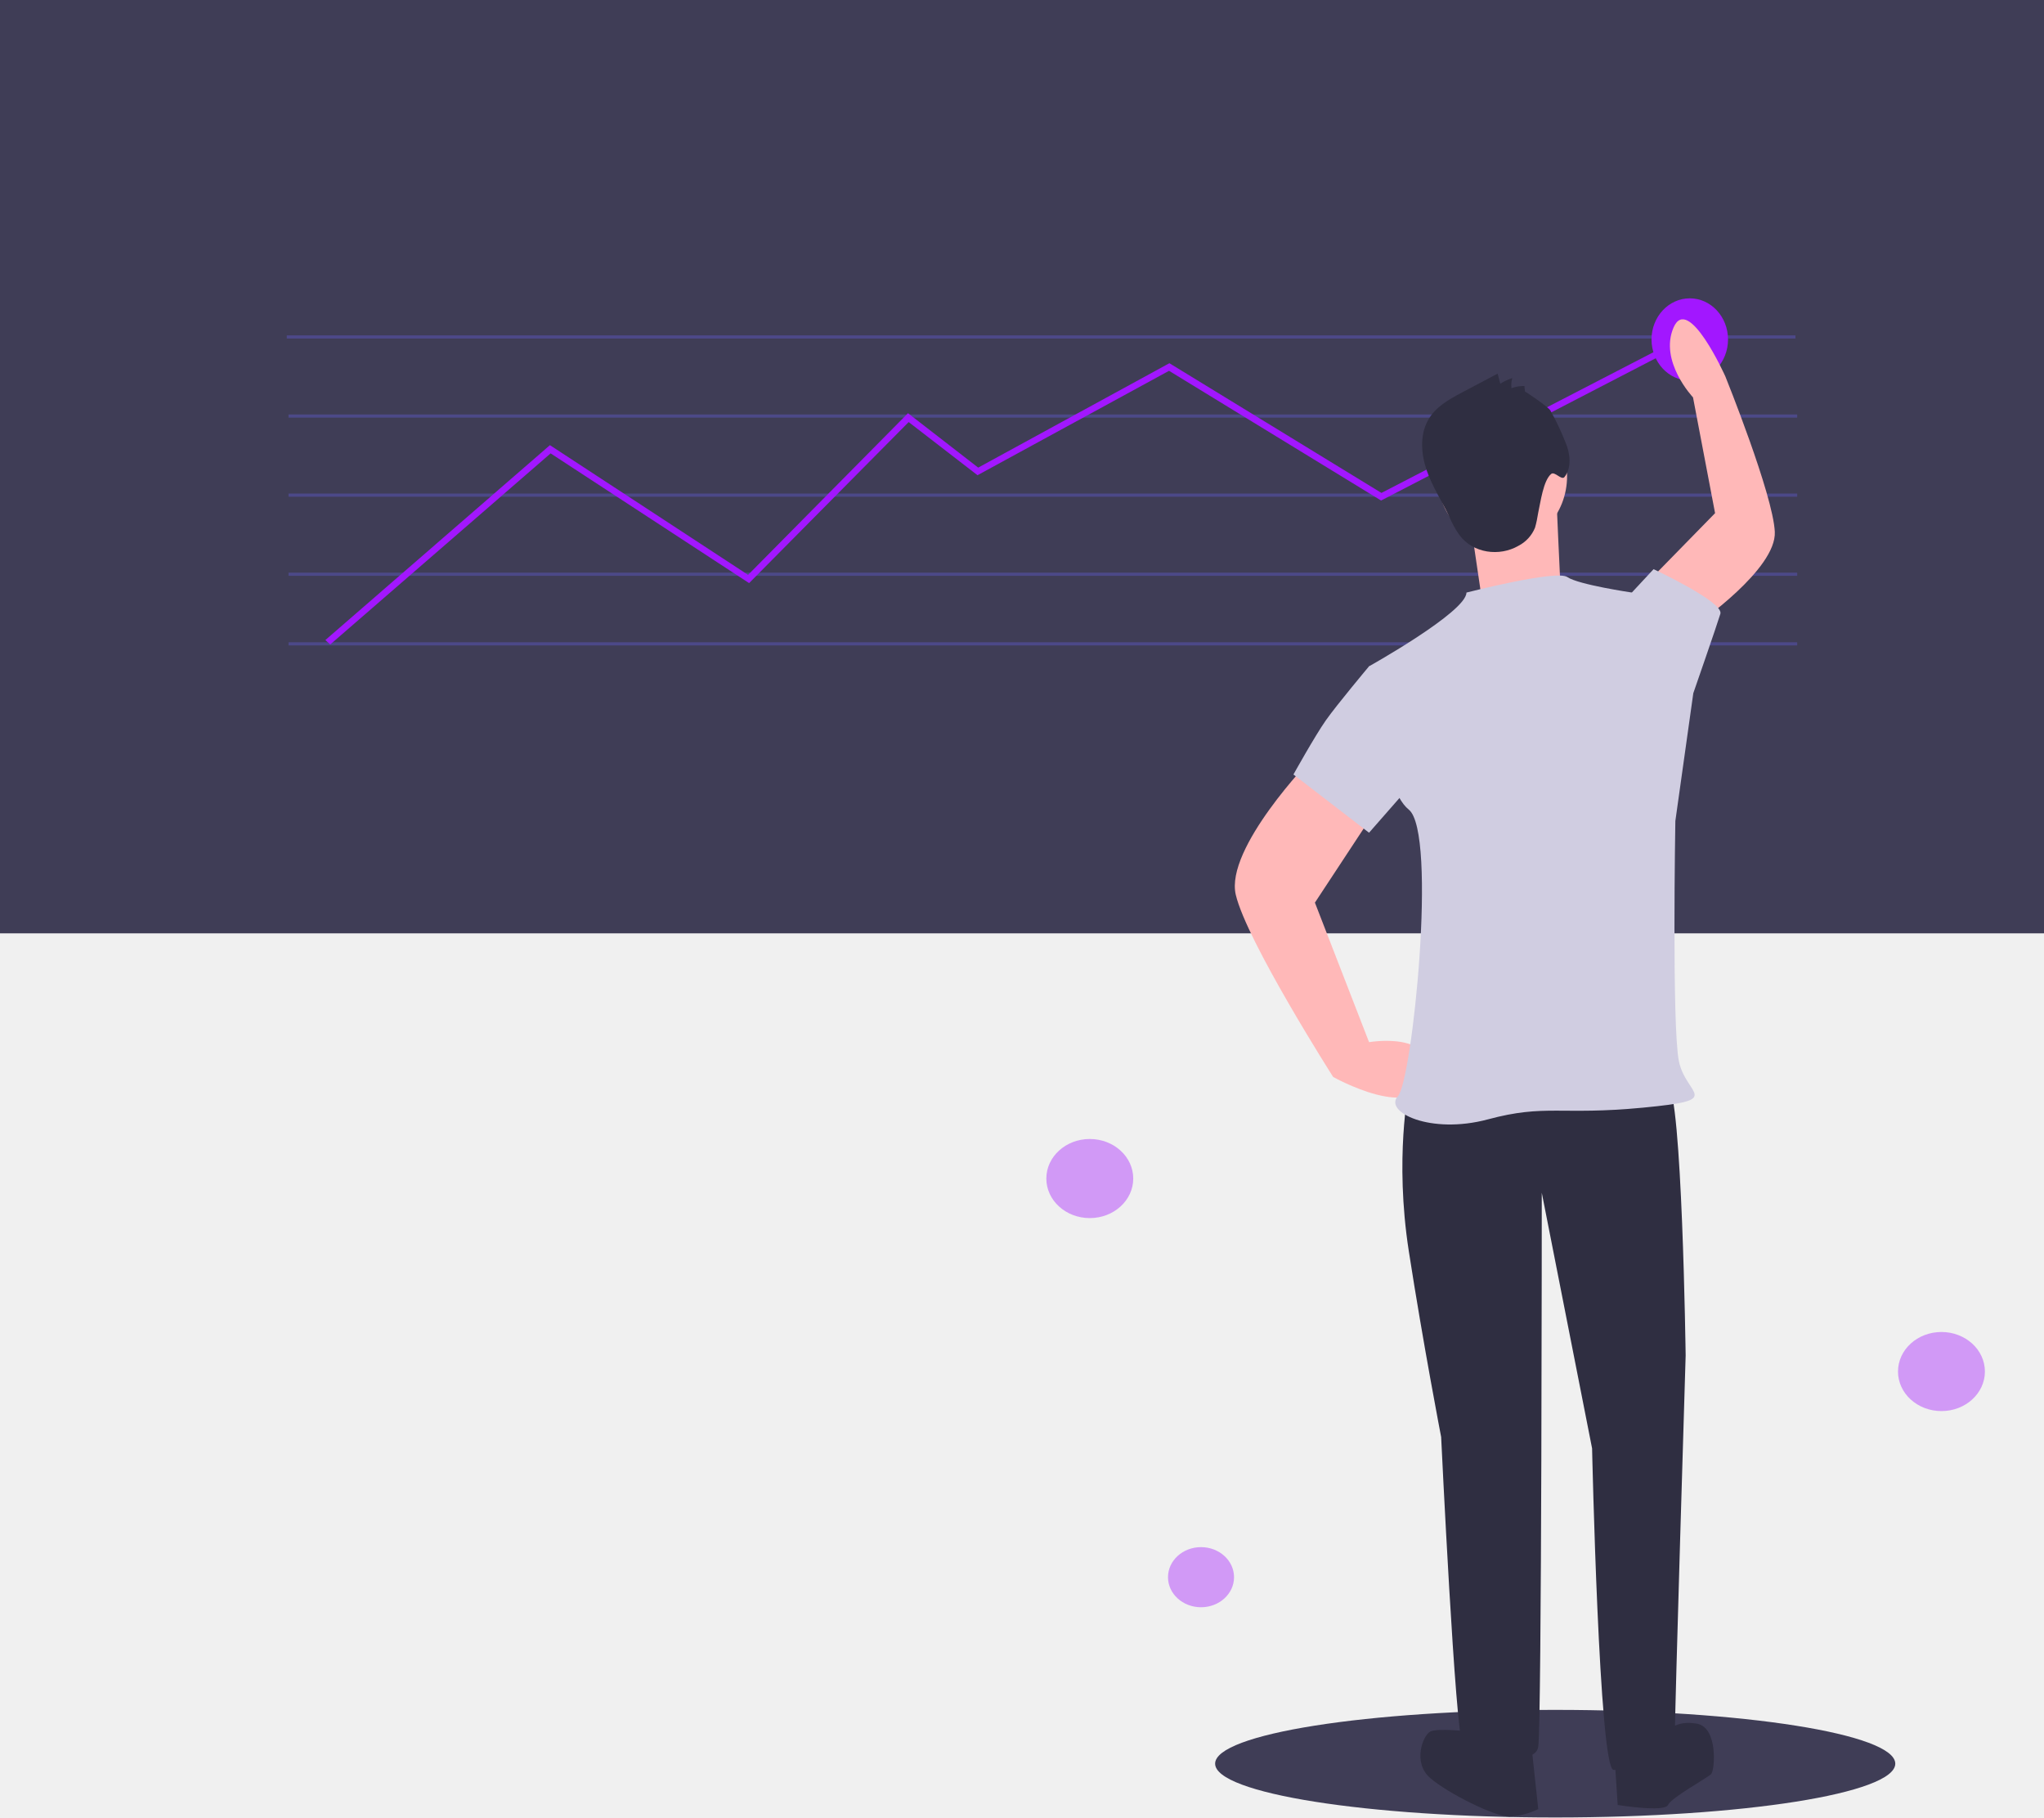
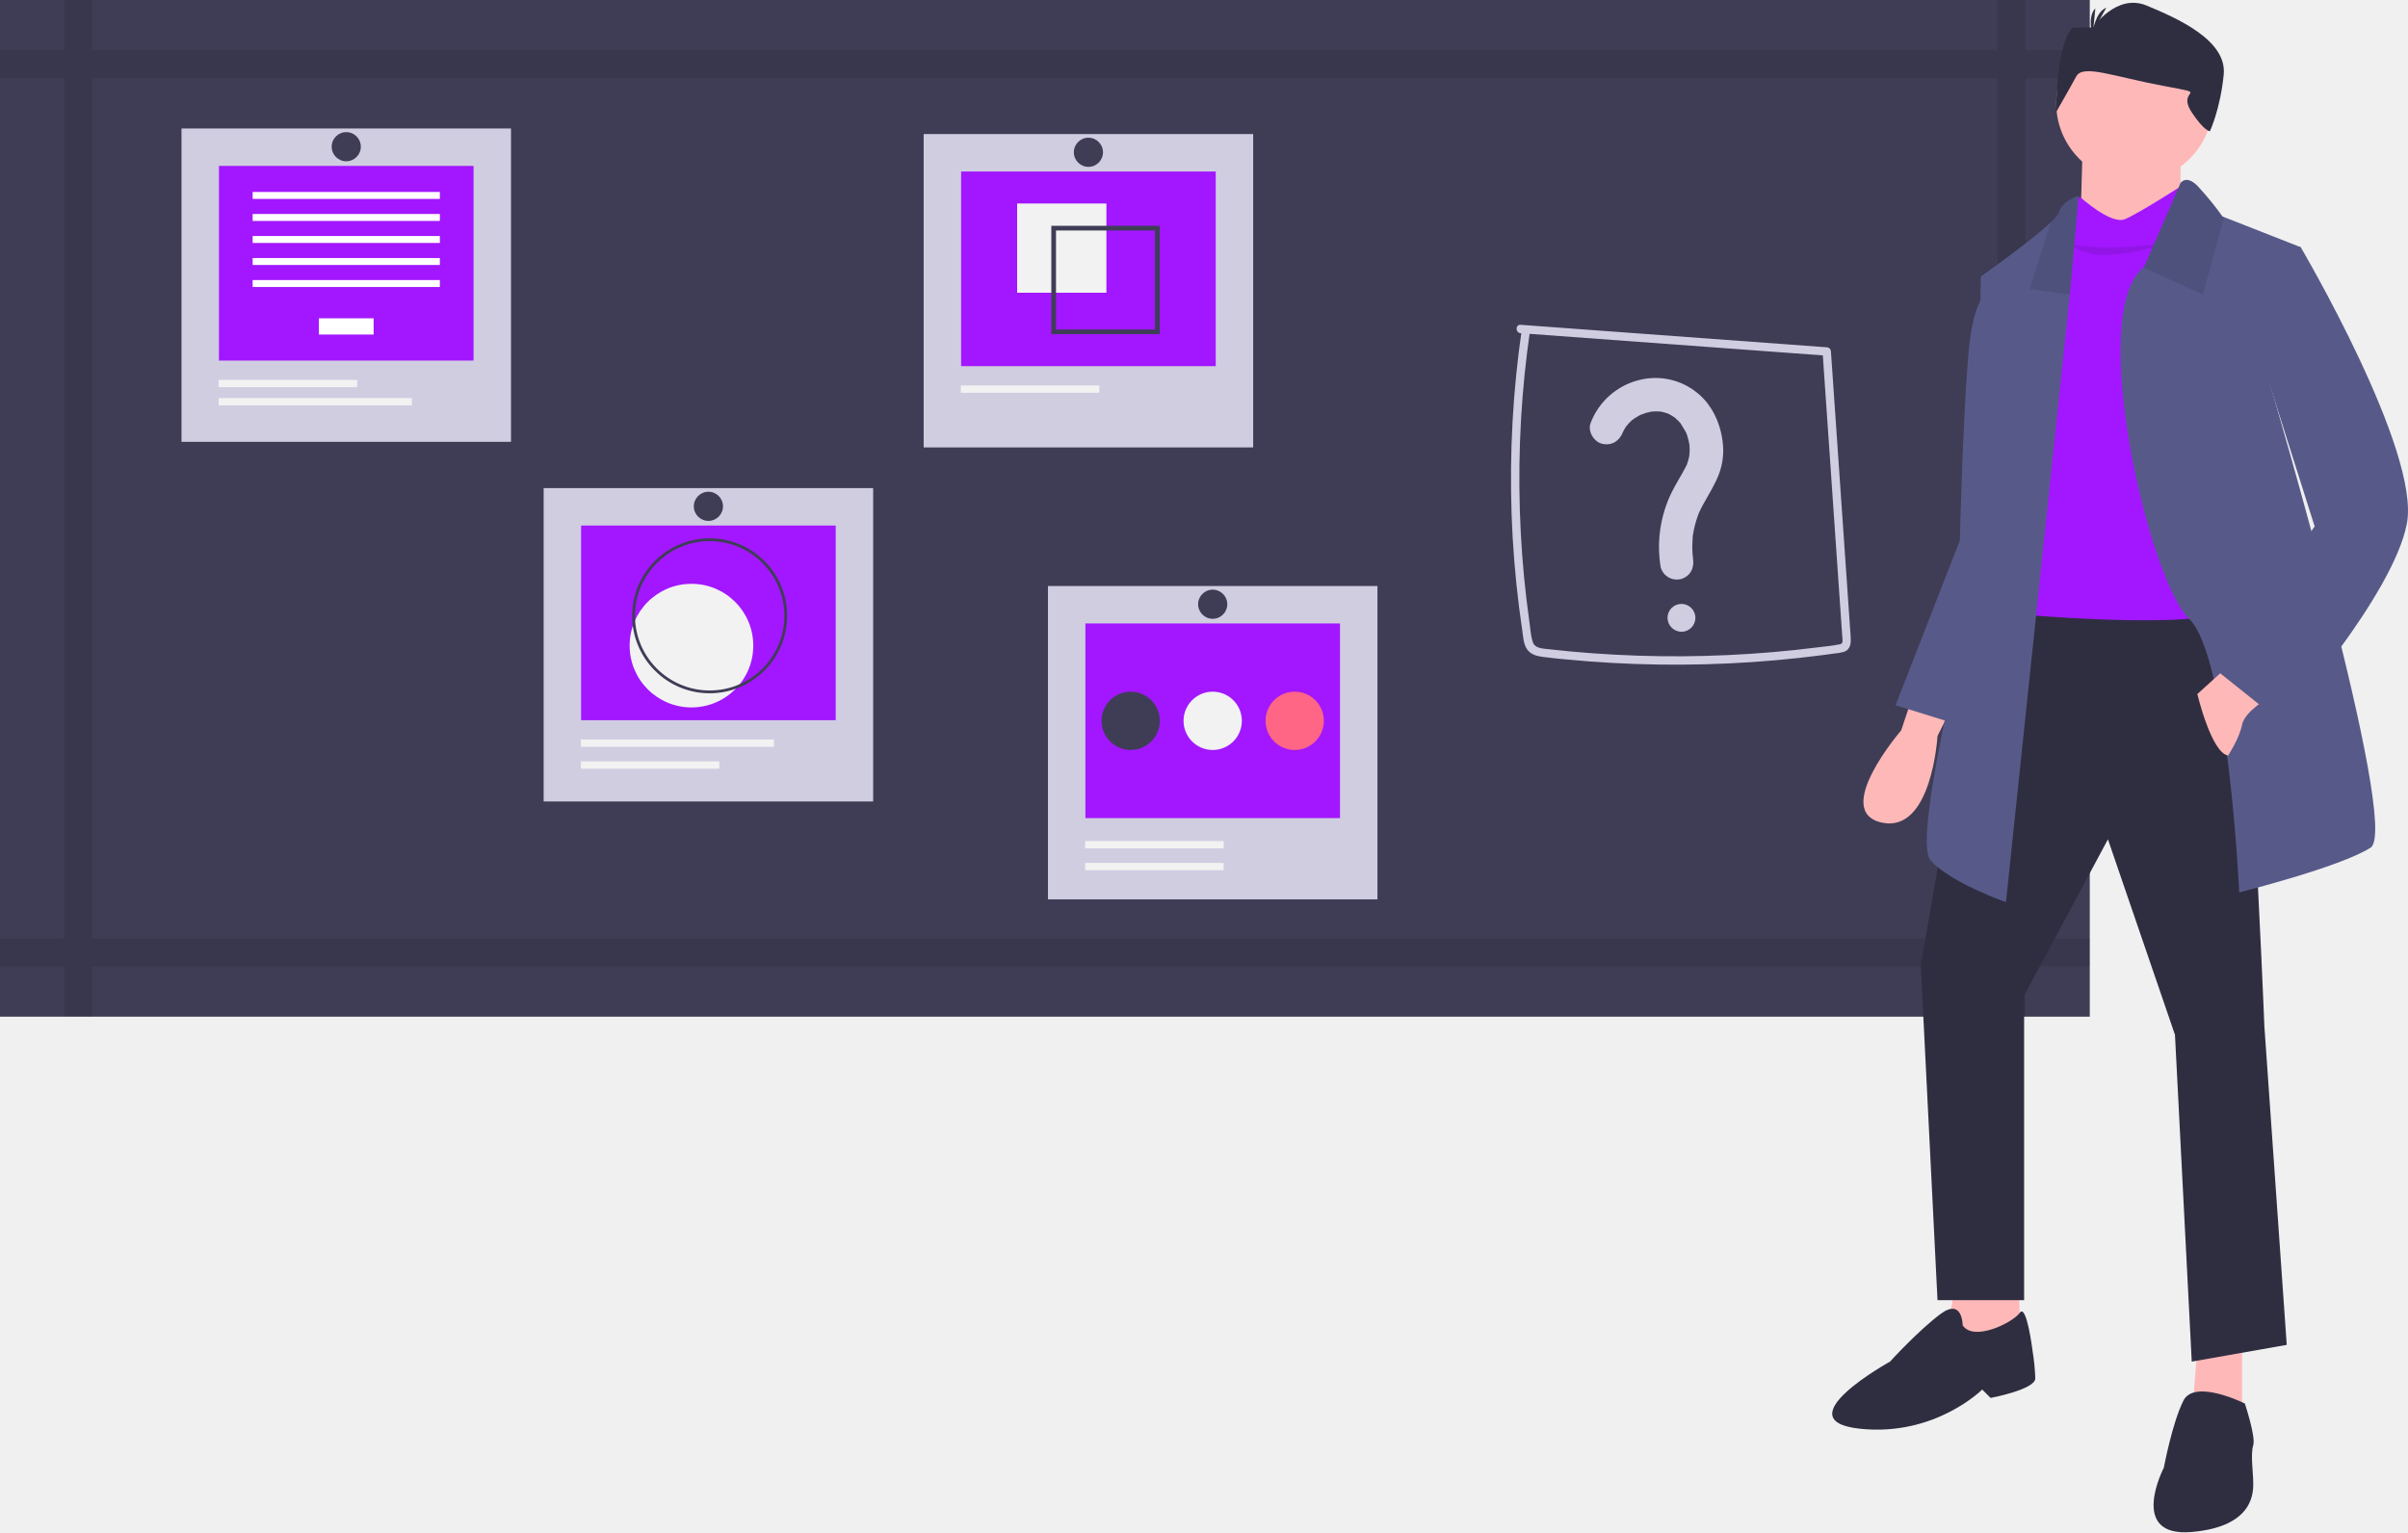
- <svg xmlns="http://www.w3.org/2000/svg" version="1.1" id="bca70d0a-57dd-451b-a82c-bb6927f27458" x="0px" y="0px" viewBox="0 0 557.632 495.698" xml:space="preserve" width="557.632" height="495.698">
-   <defs id="defs63" />
-   <style type="text/css" id="style2">
- 	.st0{fill:#F2F2F2;}
- 	.st1{fill:#3F3D56;}
- 	.st2{opacity:0.3;fill:#6C63FF;enable-background:new    ;}
- 	.st3{fill:#A217FF;}
- 	.st4{opacity:0.4;fill:#A217FF;enable-background:new    ;}
- 	.st5{fill:#2F2E41;}
- 	.st6{fill:#FFB8B8;}
- 	.st7{fill:#D0CDE1;}
- </style>
-   <rect x="0" y="0" class="st1" width="557.632" height="254.562" id="rect8" style="fill:#3f3d56;stroke-width:0.905" />
-   <rect x="78.239" y="91.47" class="st2" width="411.586" height="0.863" id="rect10" style="opacity:0.3;fill:#6c63ff;stroke-width:0.905;enable-background:new" />
-   <rect x="78.713" y="113.043" class="st2" width="411.586" height="0.863" id="rect12" style="opacity:0.3;fill:#6c63ff;stroke-width:0.905;enable-background:new" />
-   <rect x="78.713" y="156.189" class="st2" width="411.586" height="0.863" id="rect14" style="opacity:0.3;fill:#6c63ff;stroke-width:0.905;enable-background:new" />
-   <rect x="78.713" y="175.174" class="st2" width="411.586" height="0.863" id="rect16" style="opacity:0.3;fill:#6c63ff;stroke-width:0.905;enable-background:new" />
-   <rect x="78.713" y="134.616" class="st2" width="411.586" height="0.863" id="rect18" style="opacity:0.3;fill:#6c63ff;stroke-width:0.905;enable-background:new" />
-   <ellipse class="st1" cx="424.281" cy="481.028" rx="92.777" ry="14.67" id="ellipse20" style="fill:#3f3d56;stroke-width:0.656" />
-   <polygon class="st3" points="452.1,181.8 513.1,222.8 608.8,168.4 609.8,170.1 513,225.2 452,184.2 396.9,217.2 377.1,200.4 331.2,251.3 274.1,210.3 210.7,270.7 209.3,269.3 273.9,207.7 330.9,248.7 376.9,197.6 397.1,214.8 " id="polygon22" transform="matrix(0.9483543,0,0,0.8629237,-109.7246,-57.81589)" style="fill:#a217ff" />
-   <ellipse class="st4" cx="529.656" cy="374.077" id="circle28" rx="11.854" ry="10.787" style="opacity:0.4;fill:#a217ff;stroke-width:0.905;enable-background:new" />
-   <ellipse class="st4" cx="327.656" cy="430.168" id="circle30" rx="9.009" ry="8.198" style="opacity:0.4;fill:#a217ff;stroke-width:0.905;enable-background:new" />
-   <ellipse class="st4" cx="297.309" cy="321.439" id="circle32" rx="11.854" ry="10.787" style="opacity:0.4;fill:#a217ff;stroke-width:0.905;enable-background:new" />
-   <ellipse class="st3" cx="460.994" cy="92.587" id="circle34" rx="10.435" ry="11.218" style="fill:#a217ff;stroke-width:0.832" />
-   <path class="st5" d="m 393.165,295.805 -8.83,1.036 c 0,0 -3.933,18.984 0,44.354 3.933,25.37 8.83,50.74 8.83,50.74 0,0 3.933,82.409 5.86,83.445 1.927,1.036 19.666,7.421 20.63,1.036 0.963,-6.386 0.963,-151.098 0.963,-151.098 l 13.726,69.724 c 0,0 1.927,87.673 5.86,87.673 3.933,0 16.696,-1.036 16.696,-8.457 0,-7.421 2.97,-104.586 2.97,-104.586 0,0 -0.963,-71.882 -4.897,-73.953 -3.933,-2.071 -61.809,0.086 -61.809,0.086 z" id="path36" style="fill:#2f2e41;stroke-width:0.832" />
-   <path class="st5" d="m 401.032,472.273 c 0,0 -8.83,-1.036 -10.837,0 -2.007,1.036 -4.897,8.457 0,12.685 4.897,4.228 17.66,10.528 21.593,10.528 2.729,-0.173 5.378,-0.863 7.867,-2.071 L 417.728,475.466 Z" id="path38" style="fill:#2f2e41;stroke-width:0.832" />
-   <path class="st5" d="m 440.365,477.537 0.963,14.756 c 0,0 12.763,2.071 13.726,0 0.963,-2.071 10.837,-7.421 11.8,-8.457 0.963,-1.036 1.927,-12.685 -3.933,-13.72 -5.86,-1.036 -7.867,2.071 -7.867,2.071 z" id="path40" style="fill:#2f2e41;stroke-width:0.832" />
-   <path class="st6" d="m 357.765,207.01 c 0,0 -23.6,24.334 -20.63,37.019 2.97,12.685 26.57,49.704 26.57,49.704 0,0 22.637,12.685 25.526,0 2.89,-12.685 -15.733,-9.492 -15.733,-9.492 l -14.77,-38.055 16.696,-25.37 z" id="path42" style="fill:#ffb8b8;stroke-width:0.832" />
-   <path class="st6" d="m 463.162,170.077 c 0,0 21.513,-14.842 21.031,-25.025 -0.482,-10.183 -13.486,-42.37 -13.486,-42.37 0,0 -10.114,-22.609 -14.128,-13.375 -4.014,9.233 5.298,19.071 5.298,19.071 l 6.02,31.583 -16.375,16.741 z" id="path44" style="fill:#ffb8b8;stroke-width:0.832" />
-   <ellipse class="st6" cx="409.861" cy="129.865" id="circle46" rx="17.66" ry="18.984" style="fill:#ffb8b8;stroke-width:0.832" />
-   <path class="st6" d="m 401.032,141.515 2.97,20.106 21.593,-4.228 c 0,0 -0.963,-20.106 -0.963,-22.177 0,-2.071 -23.6,6.299 -23.6,6.299 z" id="path48" style="fill:#ffb8b8;stroke-width:0.832" />
-   <path class="st7" d="m 400.068,161.621 c 0,0 24.563,-6.299 27.533,-4.228 2.97,2.071 17.66,4.228 17.66,4.228 l 16.696,27.441 -4.897,34.862 c 0,0 -0.963,56.004 0.963,65.496 1.927,9.492 12.763,10.528 -9.793,12.685 -22.556,2.157 -26.57,-1.036 -42.303,3.193 -15.733,4.228 -28.496,-2.071 -24.563,-6.299 3.933,-4.228 10.837,-71.882 2.97,-78.181 -7.867,-6.299 -10.837,-39.09 -10.837,-39.09 0,0 26.57,-14.842 26.57,-20.106 z" id="path50" style="fill:#d0cde1;stroke-width:0.832" />
-   <path class="st7" d="m 442.291,164.727 2.97,-3.193 5.86,-6.299 c 0,0 19.185,8.974 18.222,12.167 -0.963,3.193 -7.385,21.659 -7.385,21.659 l -8.83,3.193 z" id="path52" style="fill:#d0cde1;stroke-width:0.832" />
-   <path class="st7" d="m 385.298,183.798 -11.8,-2.071 c 0,0 -8.83,10.528 -11.8,14.756 -2.97,4.228 -8.83,14.756 -8.83,14.756 l 20.63,15.878 15.733,-17.949 z" id="path54" style="fill:#d0cde1;stroke-width:0.832" />
-   <path class="st5" d="m 416.042,106.825 -0.161,-1.553 c -1.204,0 -2.408,0.173 -3.532,0.604 -0.08,-0.949 -0.08,-1.812 0.241,-2.761 -1.124,0.345 -2.248,0.863 -3.291,1.553 l -0.722,-2.761 -9.793,5.178 c -3.532,1.898 -7.224,3.883 -9.231,7.594 -2.248,4.056 -1.846,9.233 -0.321,13.634 1.525,4.401 4.094,8.284 6.101,12.512 0.803,1.812 1.686,3.538 2.809,5.091 3.692,5.005 10.917,5.954 16.135,2.934 2.007,-1.036 3.612,-2.761 4.495,-4.919 0.401,-1.381 0.642,-2.675 0.883,-4.142 0.642,-2.848 1.365,-8.716 3.532,-10.528 0.963,-0.777 2.809,1.812 3.612,0.863 2.007,-2.502 1.605,-6.386 0.321,-9.406 -1.204,-3.02 -2.569,-5.954 -4.174,-8.802 -0.722,-1.036 -6.903,-5.264 -6.903,-5.091 z" id="path56" style="fill:#2f2e41;stroke-width:0.832" />
+ <svg xmlns="http://www.w3.org/2000/svg" id="fd86286a-adcb-4d81-b7ed-f4cd333bf213" data-name="Layer 1" width="1036.899" height="660" viewBox="0 0 1036.899 660" version="1.1">
+   <defs id="defs127" />
+   <rect width="899.868" height="437.904" fill="#3f3d56" id="rect6" />
+   <path d="M981.419,153.685V141.655H953.749V120H941.718v21.655H121.251V120H109.22v21.655H81.551v12.03h27.67V524.219H81.551V536.249h27.67v21.655h12.03V536.249H941.718v21.655h12.03V536.249h27.67V524.219H953.749V153.685Zm-39.7,370.534H121.251V153.685H941.718Z" transform="translate(-81.55069 -120)" opacity="0.1" id="path8" />
+   <rect x="397.739" y="57.746" width="141.887" height="134.967" fill="#d0cde1" id="rect10" />
+   <rect x="413.862" y="73.869" width="109.64" height="83.842" fill="#6c63ff" id="rect12" style="fill:#a217ff" />
+   <rect x="437.989" y="87.648" width="38.437" height="38.437" fill="#f2f2f2" id="rect14" />
+   <path d="M534.253,217.259v46.674H580.927V217.259Zm44.649,44.649H536.278V219.284H578.903Z" transform="translate(-81.55069 -120)" fill="#3f3d56" id="path16" />
+   <rect x="413.754" y="166.033" width="59.637" height="3.139" fill="#f2f2f2" id="rect18" />
+   <circle cx="468.682" cy="65.592" r="6.278" fill="#3f3d56" id="circle20" />
+   <rect x="451.252" y="252.409" width="141.887" height="134.967" fill="#d0cde1" id="rect22" />
+   <rect x="467.375" y="268.532" width="109.64" height="83.842" fill="#6c63ff" id="rect24" style="fill:#a217ff" />
+   <rect x="467.266" y="362.266" width="59.637" height="3.139" fill="#f2f2f2" id="rect26" />
+   <rect x="467.266" y="371.682" width="59.637" height="3.139" fill="#f2f2f2" id="rect28" />
+   <circle cx="486.884" cy="310.476" r="12.555" fill="#3f3d56" id="circle30" />
+   <circle cx="522.195" cy="310.476" r="12.555" fill="#f2f2f2" id="circle32" />
+   <circle cx="557.506" cy="310.476" r="12.555" fill="#ff6584" id="circle34" />
+   <circle cx="522.195" cy="260.256" r="6.278" fill="#3f3d56" id="circle36" />
+   <rect x="234.102" y="210.238" width="141.887" height="134.967" fill="#d0cde1" id="rect38" />
+   <rect x="250.225" y="226.362" width="109.64" height="83.842" fill="#6c63ff" id="rect40" style="fill:#a217ff" />
+   <circle cx="297.745" cy="278.082" r="26.619" fill="#f2f2f2" id="circle42" />
+   <path d="M387.141,418.614a33.374,33.374,0,1,1,33.374-33.374A33.412,33.412,0,0,1,387.141,418.614Zm0-65.534a32.16,32.16,0,1,0,32.16,32.16A32.197,32.197,0,0,0,387.141,353.079Z" transform="translate(-81.55069 -120)" fill="#3f3d56" id="path44" />
+   <rect x="250.117" y="327.943" width="59.637" height="3.139" fill="#f2f2f2" id="rect46" />
+   <rect x="250.117" y="318.526" width="83.178" height="3.139" fill="#f2f2f2" id="rect48" />
+   <circle cx="305.045" cy="218.085" r="6.278" fill="#3f3d56" id="circle50" />
+   <rect x="78.153" y="55.339" width="141.887" height="134.967" fill="#d0cde1" id="rect52" />
+   <rect x="94.277" y="71.463" width="109.64" height="83.842" fill="#6c63ff" id="rect54" style="fill:#a217ff" />
+   <rect x="137.303" y="137.099" width="23.587" height="6.99" fill="#3f3d56" id="rect56" style="fill:#ffffff" />
+   <rect x="108.788" y="82.68" width="80.617" height="2.996" fill="#3f3d56" id="rect58" style="fill:#ffffff" />
+   <rect x="108.788" y="92.165" width="80.617" height="2.996" fill="#3f3d56" id="rect60" style="fill:#ffffff" />
+   <rect x="108.788" y="101.651" width="80.617" height="2.996" fill="#3f3d56" id="rect62" style="fill:#ffffff" />
+   <rect x="108.788" y="111.137" width="80.617" height="2.996" fill="#3f3d56" id="rect64" style="fill:#ffffff" />
+   <rect x="108.788" y="120.623" width="80.617" height="2.996" fill="#3f3d56" id="rect66" style="fill:#ffffff" />
+   <rect x="94.168" y="163.627" width="59.637" height="3.139" fill="#f2f2f2" id="rect68" />
+   <rect x="94.168" y="171.474" width="83.178" height="3.139" fill="#f2f2f2" id="rect70" />
+   <circle cx="149.097" cy="63.186" r="6.278" fill="#3f3d56" id="circle72" />
+   <path d="M736.341,263.51l102.758,7.55L868.159,273.195l-1.805-1.805,5.457,78.941,2.729,39.47c.11,1.595.223,3.189.331,4.784.089,1.326.454,2.604-1.116,2.931-3.123.651-6.375.922-9.539,1.321q-9.647,1.217-19.337,2.049a490.06,490.06,0,0,1-77.704.487q-9.697-.71-19.361-1.808c-2.396-.272-5.37-.374-6.245-3.061-.902-2.77-1.057-5.919-1.465-8.794q-2.725-19.208-3.714-38.614a443.034,443.034,0,0,1,2.73-77.258q.581-4.707,1.269-9.399c.331-2.272-3.146-3.253-3.48-.959a446.737,446.737,0,0,0-4.459,80.001q.699,20.072,3.214,40.026.636,5.04,1.381,10.065c.396,2.666.494,5.809,2.08,8.1,1.531,2.21,4.101,2.919,6.627,3.256,3.215.429,6.452.736,9.679,1.051a489.844,489.844,0,0,0,80.634,1.193q10.142-.687,20.25-1.794,4.979-.546,9.946-1.194,2.431-.317,4.86-.656a22.375,22.375,0,0,0,4.467-.778c3.041-1.096,3.04-4.029,2.851-6.763l-.703-10.167-1.406-20.333-5.664-81.931-.703-10.167a1.858,1.858,0,0,0-1.805-1.805l-102.758-7.55-29.06-2.135c-2.317-.17-2.306,3.44,0,3.609Z" transform="translate(-81.55069 -120)" fill="#d0cde1" id="path74" />
+   <path d="M780.378,306.118c.519-1.378-.786,1.59-.131.277.174-.349.337-.702.521-1.045a19.938,19.938,0,0,1,1.22-1.982c.443-.634,1.116-.879-.194.224a9.443,9.443,0,0,0,.76-.881,22.193,22.193,0,0,1,1.952-1.892c.495-.425,1.431-.786-.244.154.331-.186.639-.464.955-.677q.974-.655,2.008-1.212.517-.279,1.047-.532c.6-.287,1.6-.385-.29.098.811-.208,1.596-.591,2.407-.822q1.034-.294,2.091-.494c.629-.119,1.772-.029-.378.02.384-.009.778-.083,1.162-.109a21.941,21.941,0,0,1,2.329-.035c.388.015.773.053,1.161.077,1.287.077-1.947-.357-0.0.014a19.652,19.652,0,0,1,2.259.57,8.6,8.6,0,0,0,1.105.388l-.998-.43q.367.16.728.334a20.086,20.086,0,0,1,2.08,1.163c.334.213.653.445.98.667,1.027.699-1.377-1.176.08.101q.741.65,1.422,1.365.409.429.795.879c.433.504.764,1.426-.139-.226.827,1.511,1.86,2.882,2.639,4.441.664,1.329-.605-1.651-.101-.252.136.377.282.75.411,1.13q.385,1.141.665,2.314c.187.783.278,1.583.45,2.366-.473-2.157-.127-.909-.081-.323q.064.8.077,1.602.016,1.001-.049,2.002c-.025.391-.113.806-.108,1.196-.027-2.025.147-1.016.021-.336a22.682,22.682,0,0,1-.56,2.334q-.172.577-.374,1.143-.18.503-.38.998.582-1.355.093-.258c-1.993,3.987-4.477,7.704-6.437,11.704a53.402,53.402,0,0,0-4.68,32.162,7.222,7.222,0,0,0,3.317,4.314,7.371,7.371,0,0,0,5.562.728c4.069-1.317,5.668-4.869,5.041-8.879-.221-1.413.116,1.26-.029-.163-.062-.61-.124-1.219-.167-1.831q-.129-1.834-.105-3.674.02-1.576.152-3.148a9.33,9.33,0,0,1,.19-1.829c-.001.004-.233,1.451-.075.618.065-.344.111-.692.173-1.036a44.594,44.594,0,0,1,1.792-6.854c.173-.496.363-.986.545-1.478.482-1.3-.501,1.044.081-.215.52-1.123,1.057-2.231,1.649-3.318,2.485-4.565,5.295-8.842,7.106-13.752a28.856,28.856,0,0,0,1.602-12.03c-.67-8.419-4.239-16.96-10.892-22.411a28.407,28.407,0,0,0-25.097-5.719A30.007,30.007,0,0,0,766.457,302.28c-1.333,3.54,1.479,8.068,5.041,8.879,4.106.935,7.452-1.251,8.879-5.041Z" transform="translate(-81.55069 -120)" fill="#d0cde1" id="path76" />
+   <path d="M805.596,392.116a6,6,0,1,0-6-6,6.068,6.068,0,0,0,6,6Z" transform="translate(-81.55069 -120)" fill="#d0cde1" id="path78" />
+   <path d="M905.026,420.156l-4.812,14.436s-30.076,34.888-8.421,39.7,24.061-37.294,24.061-37.294l6.015-12.03Z" transform="translate(-81.55069 -120)" fill="#ffb8b8" id="path84" />
+   <path d="M938.711,245.717s-7.218-1.203-9.624,27.67-3.609,79.4-3.609,79.4L897.808,423.766l34.888,10.827,16.842-80.603Z" transform="translate(-81.55069 -120)" fill="#575a89" id="path86" />
+   <polygon points="841.521 555.199 837.912 578.057 870.394 578.057 869.191 555.199 841.521 555.199" fill="#ffb8b8" id="polygon88" />
+   <polygon points="946.185 580.463 943.778 611.742 965.433 614.148 965.433 578.057 946.185 580.463" fill="#ffb8b8" id="polygon90" />
+   <path d="M936.305,376.847,908.635,535.648l7.218,144.364h37.294V548.881l36.091-67.37L1018.111,565.723l7.218,140.755,40.903-7.218L1056.608,562.114s-7.218-182.861-14.436-185.267S936.305,376.847,936.305,376.847Z" transform="translate(-81.55069 -120)" fill="#2f2e41" id="path92" />
+   <path d="M926.681,690.839s0-12.03-9.624-4.812S895.402,706.478,895.402,706.478s-45.715,25.264-13.233,28.873,52.933-16.842,52.933-16.842l3.609,3.609s19.248-3.609,19.248-8.421a92.889,92.889,0,0,0-1.203-12.03s-2.53-20.406-5.476-16.218S931.493,698.057,926.681,690.839Z" transform="translate(-81.55069 -120)" fill="#2f2e41" id="path94" />
+   <path d="M1048.187,724.524s-21.655-10.827-26.467-1.203-8.421,28.873-8.421,28.873S997.659,782.269,1025.329,779.863s26.467-18.045,26.467-21.655-1.203-12.03,0-15.639S1048.187,724.524,1048.187,724.524Z" transform="translate(-81.55069 -120)" fill="#2f2e41" id="path96" />
+   <circle cx="919.116" cy="44.512" r="33.685" fill="#ffb8b8" id="circle98" />
+   <polygon points="896.86 60.753 895.657 104.062 938.966 100.453 938.966 60.753 896.86 60.753" fill="#ffb8b8" id="polygon100" />
+   <path d="M1022.923,198.799s-20.452,13.233-26.467,15.639-19.249-9.624-19.249-9.624-3.609,2.406-3.609,4.812-2.406,12.03-2.406,12.03L942.32,316.696l2.406,67.37s87.821,8.421,97.446-2.406-4.812-166.018-4.812-166.018Z" transform="translate(-81.55069 -120)" fill="#d0cde1" id="path102" style="fill:#a217ff" />
+   <path d="M1016.908,224.062s-32.482,12.03-43.309,1.203C973.599,225.265,989.238,228.874,1016.908,224.062Z" transform="translate(-81.55069 -120)" opacity="0.1" id="path104" />
+   <path d="M1102.323,485.12c-13.233,8.421-56.542,19.249-56.542,19.249s-4.728-101.837-21.655-117.897c-16.83-15.988-44.308-131.251-19.597-151.293a3.703,3.703,0,0,1,.349-.289l15.639-36.091s2.406-3.609,7.218,1.203a131.366,131.366,0,0,1,10.827,13.233l.686.277,32.999,12.957-13.233,58.949S1115.557,476.699,1102.323,485.12Z" transform="translate(-81.55069 -120)" fill="#575a89" id="path106" />
+   <path d="M1039.248,213.512l-9.107,33.408-25.613-11.742a3.703,3.703,0,0,1,.349-.289l15.639-36.091s2.406-3.609,7.218,1.203a131.366,131.366,0,0,1,10.827,13.233Z" transform="translate(-81.55069 -120)" opacity="0.1" id="path108" />
+   <path d="M976.606,204.212l-3.609,40.903-.192,1.865L945.328,508.579s-24.061-8.421-32.482-18.045,19.249-116.694,19.249-116.694l2.406-134.74s21.342-15.026,30.064-23.279c2.045-1.925,3.393-3.477,3.621-4.391C969.388,206.618,976.606,204.212,976.606,204.212Z" transform="translate(-81.55069 -120)" fill="#575a89" id="path110" />
+   <path d="M976.606,204.212l-3.609,40.903-.192,1.865-17.252-2.466,9.011-28.692c2.045-1.925,3.393-3.477,3.621-4.391C969.388,206.618,976.606,204.212,976.606,204.212Z" transform="translate(-81.55069 -120)" opacity="0.1" id="path112" />
+   <path d="M1040.969,406.923l-13.233,12.03s6.015,25.264,13.233,26.467c0,0,4.812-7.218,6.015-13.233s12.03-12.03,12.03-12.03Z" transform="translate(-81.55069 -120)" fill="#ffb8b8" id="path114" />
+   <path d="M1056.608,224.062l15.639,2.406s51.73,87.821,45.715,119.1-54.136,85.415-54.136,85.415l-30.076-24.061,44.512-60.152L1055.405,274.59Z" transform="translate(-81.55069 -120)" fill="#575a89" id="path116" />
+   <path d="M966.906,168.296s0-29.707,7.219-36.458h8.663s10.107-14.853,23.101-9.452,34.651,14.853,33.207,29.707-5.946,24.45-5.946,24.45-2.406,0-7.769-8.075c-7.166-10.79,9.385-7.427-12.272-11.478s-34.651-9.452-37.538-4.051S966.906,168.296,966.906,168.296Z" transform="translate(-81.55069 -120)" fill="#2f2e41" id="path118" />
+   <path d="M982.645,133.854s1.154-8.682,5.903-10.551Z" transform="translate(-81.55069 -120)" fill="#2f2e41" id="path120" />
+   <path d="M982.624,135.64s-2.41-8.42,1.198-12.031Z" transform="translate(-81.55069 -120)" fill="#2f2e41" id="path122" />
</svg>
